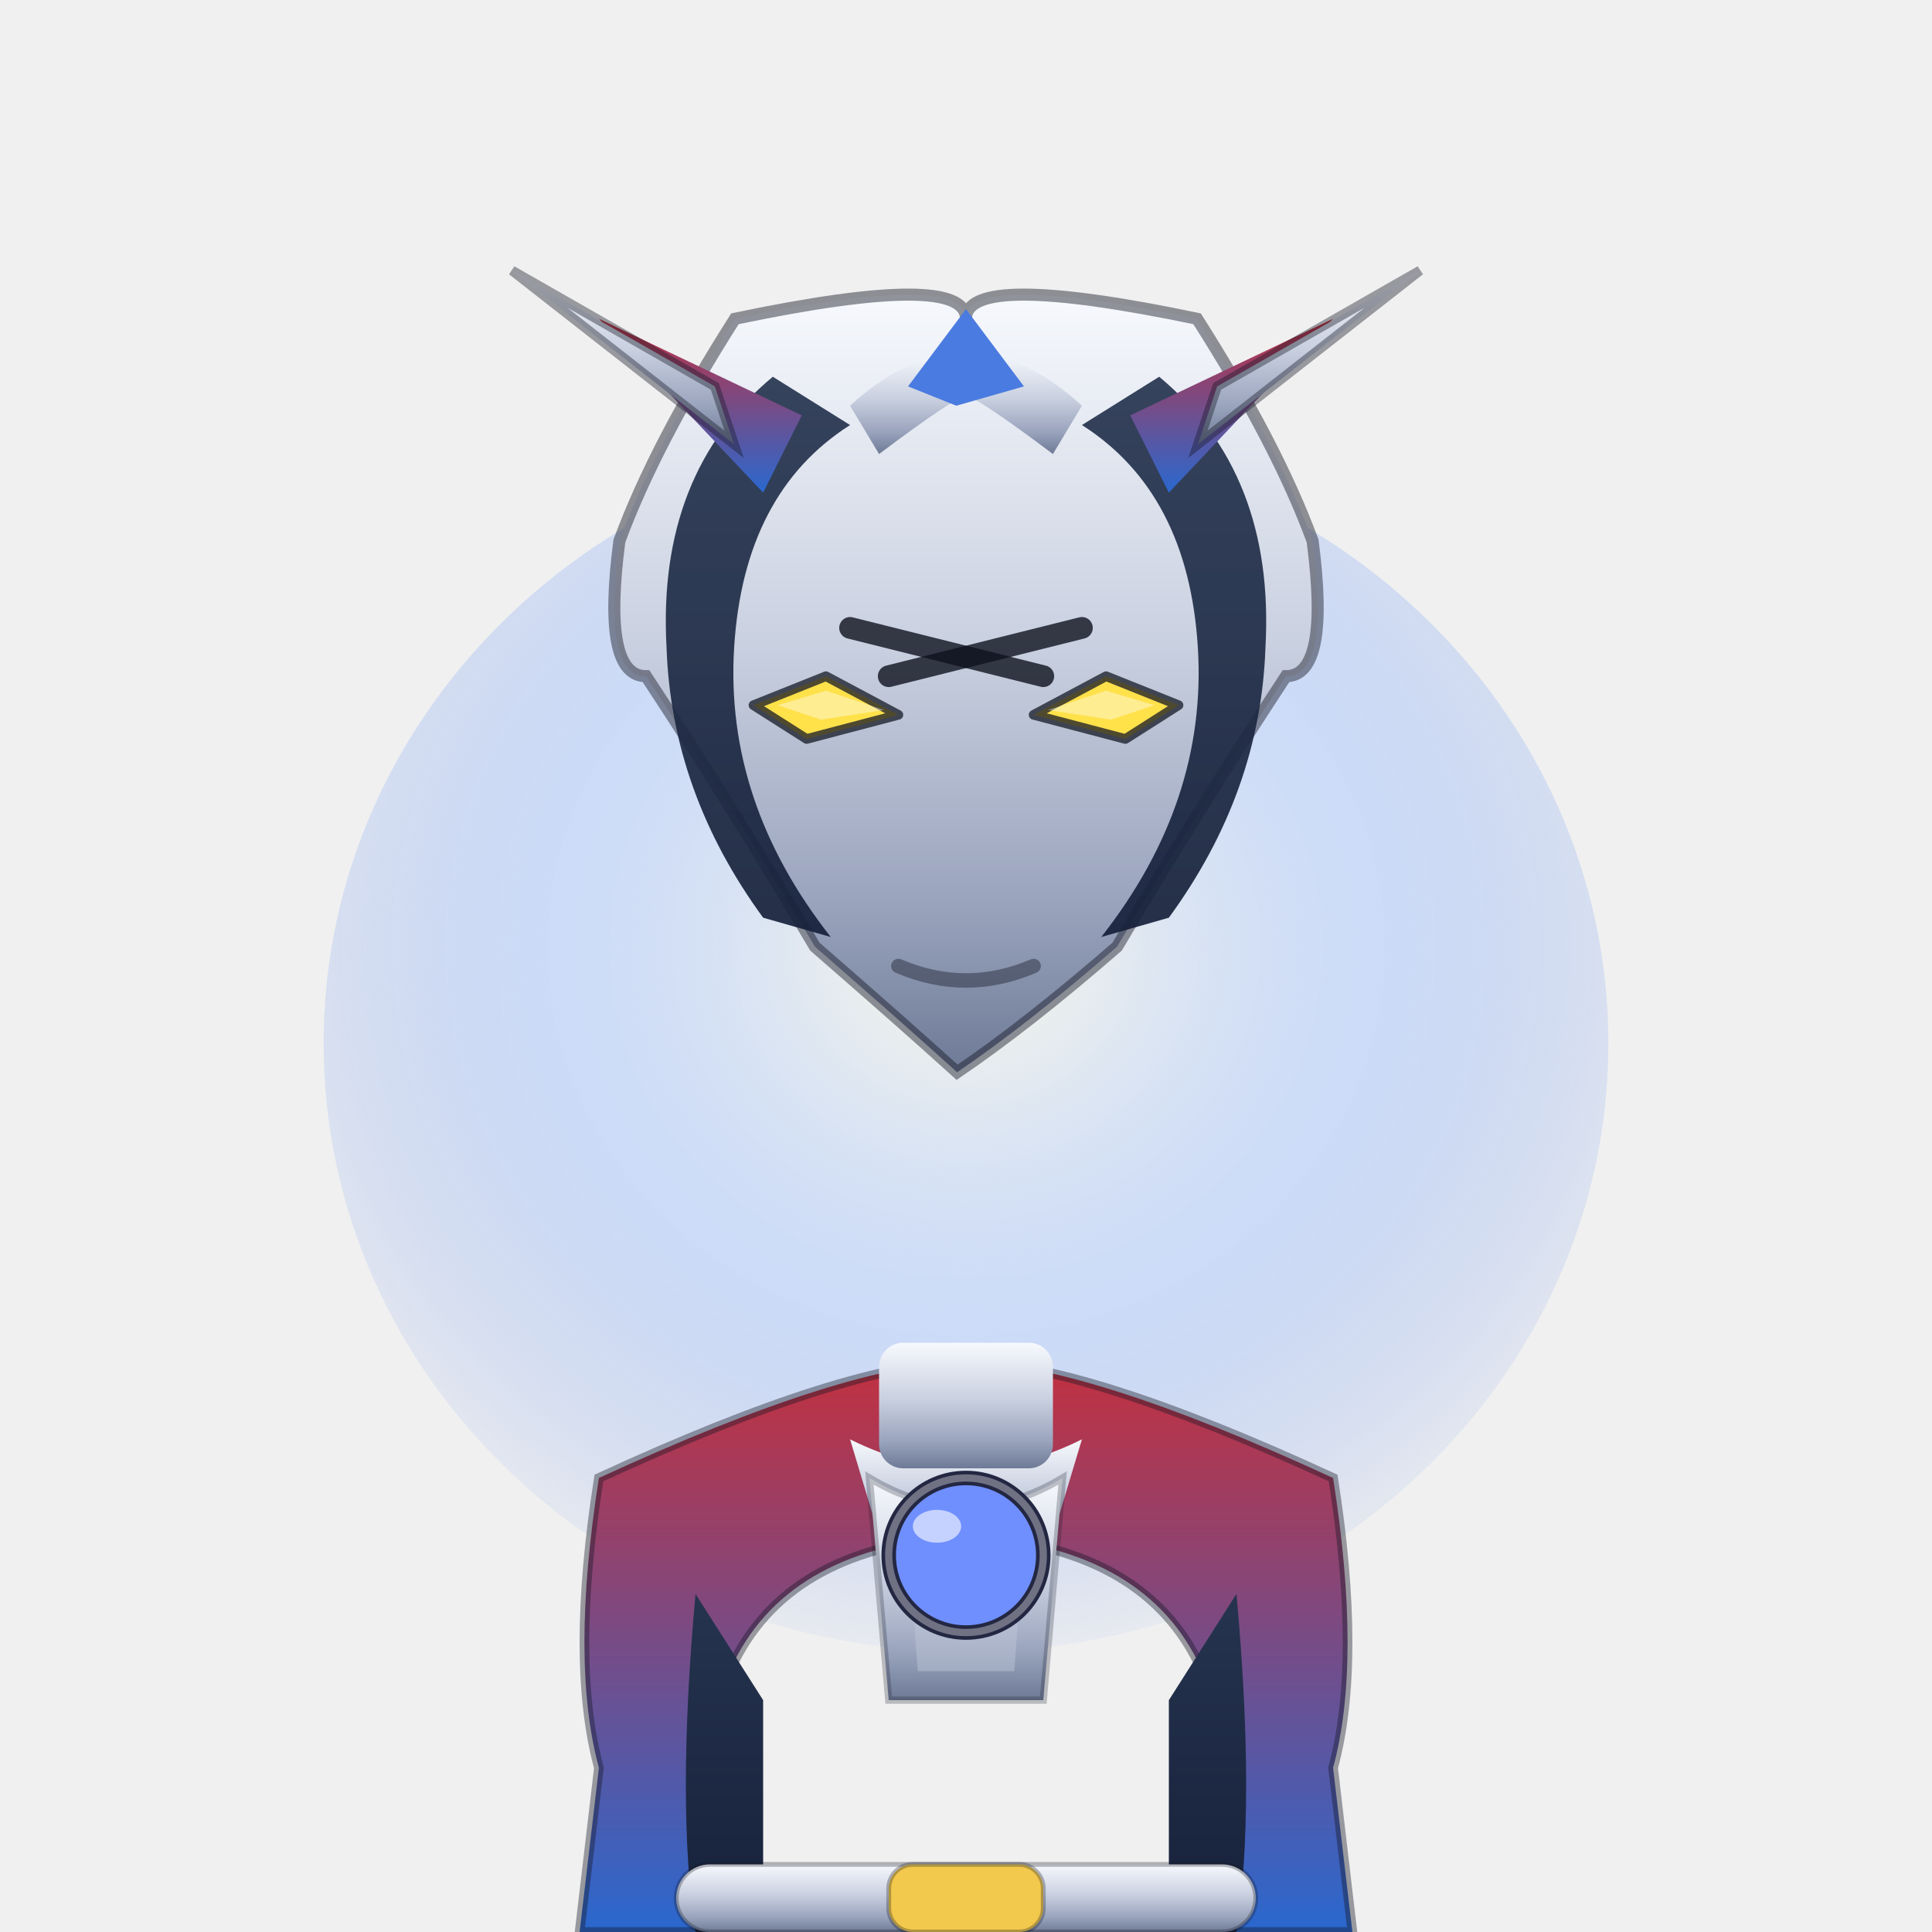
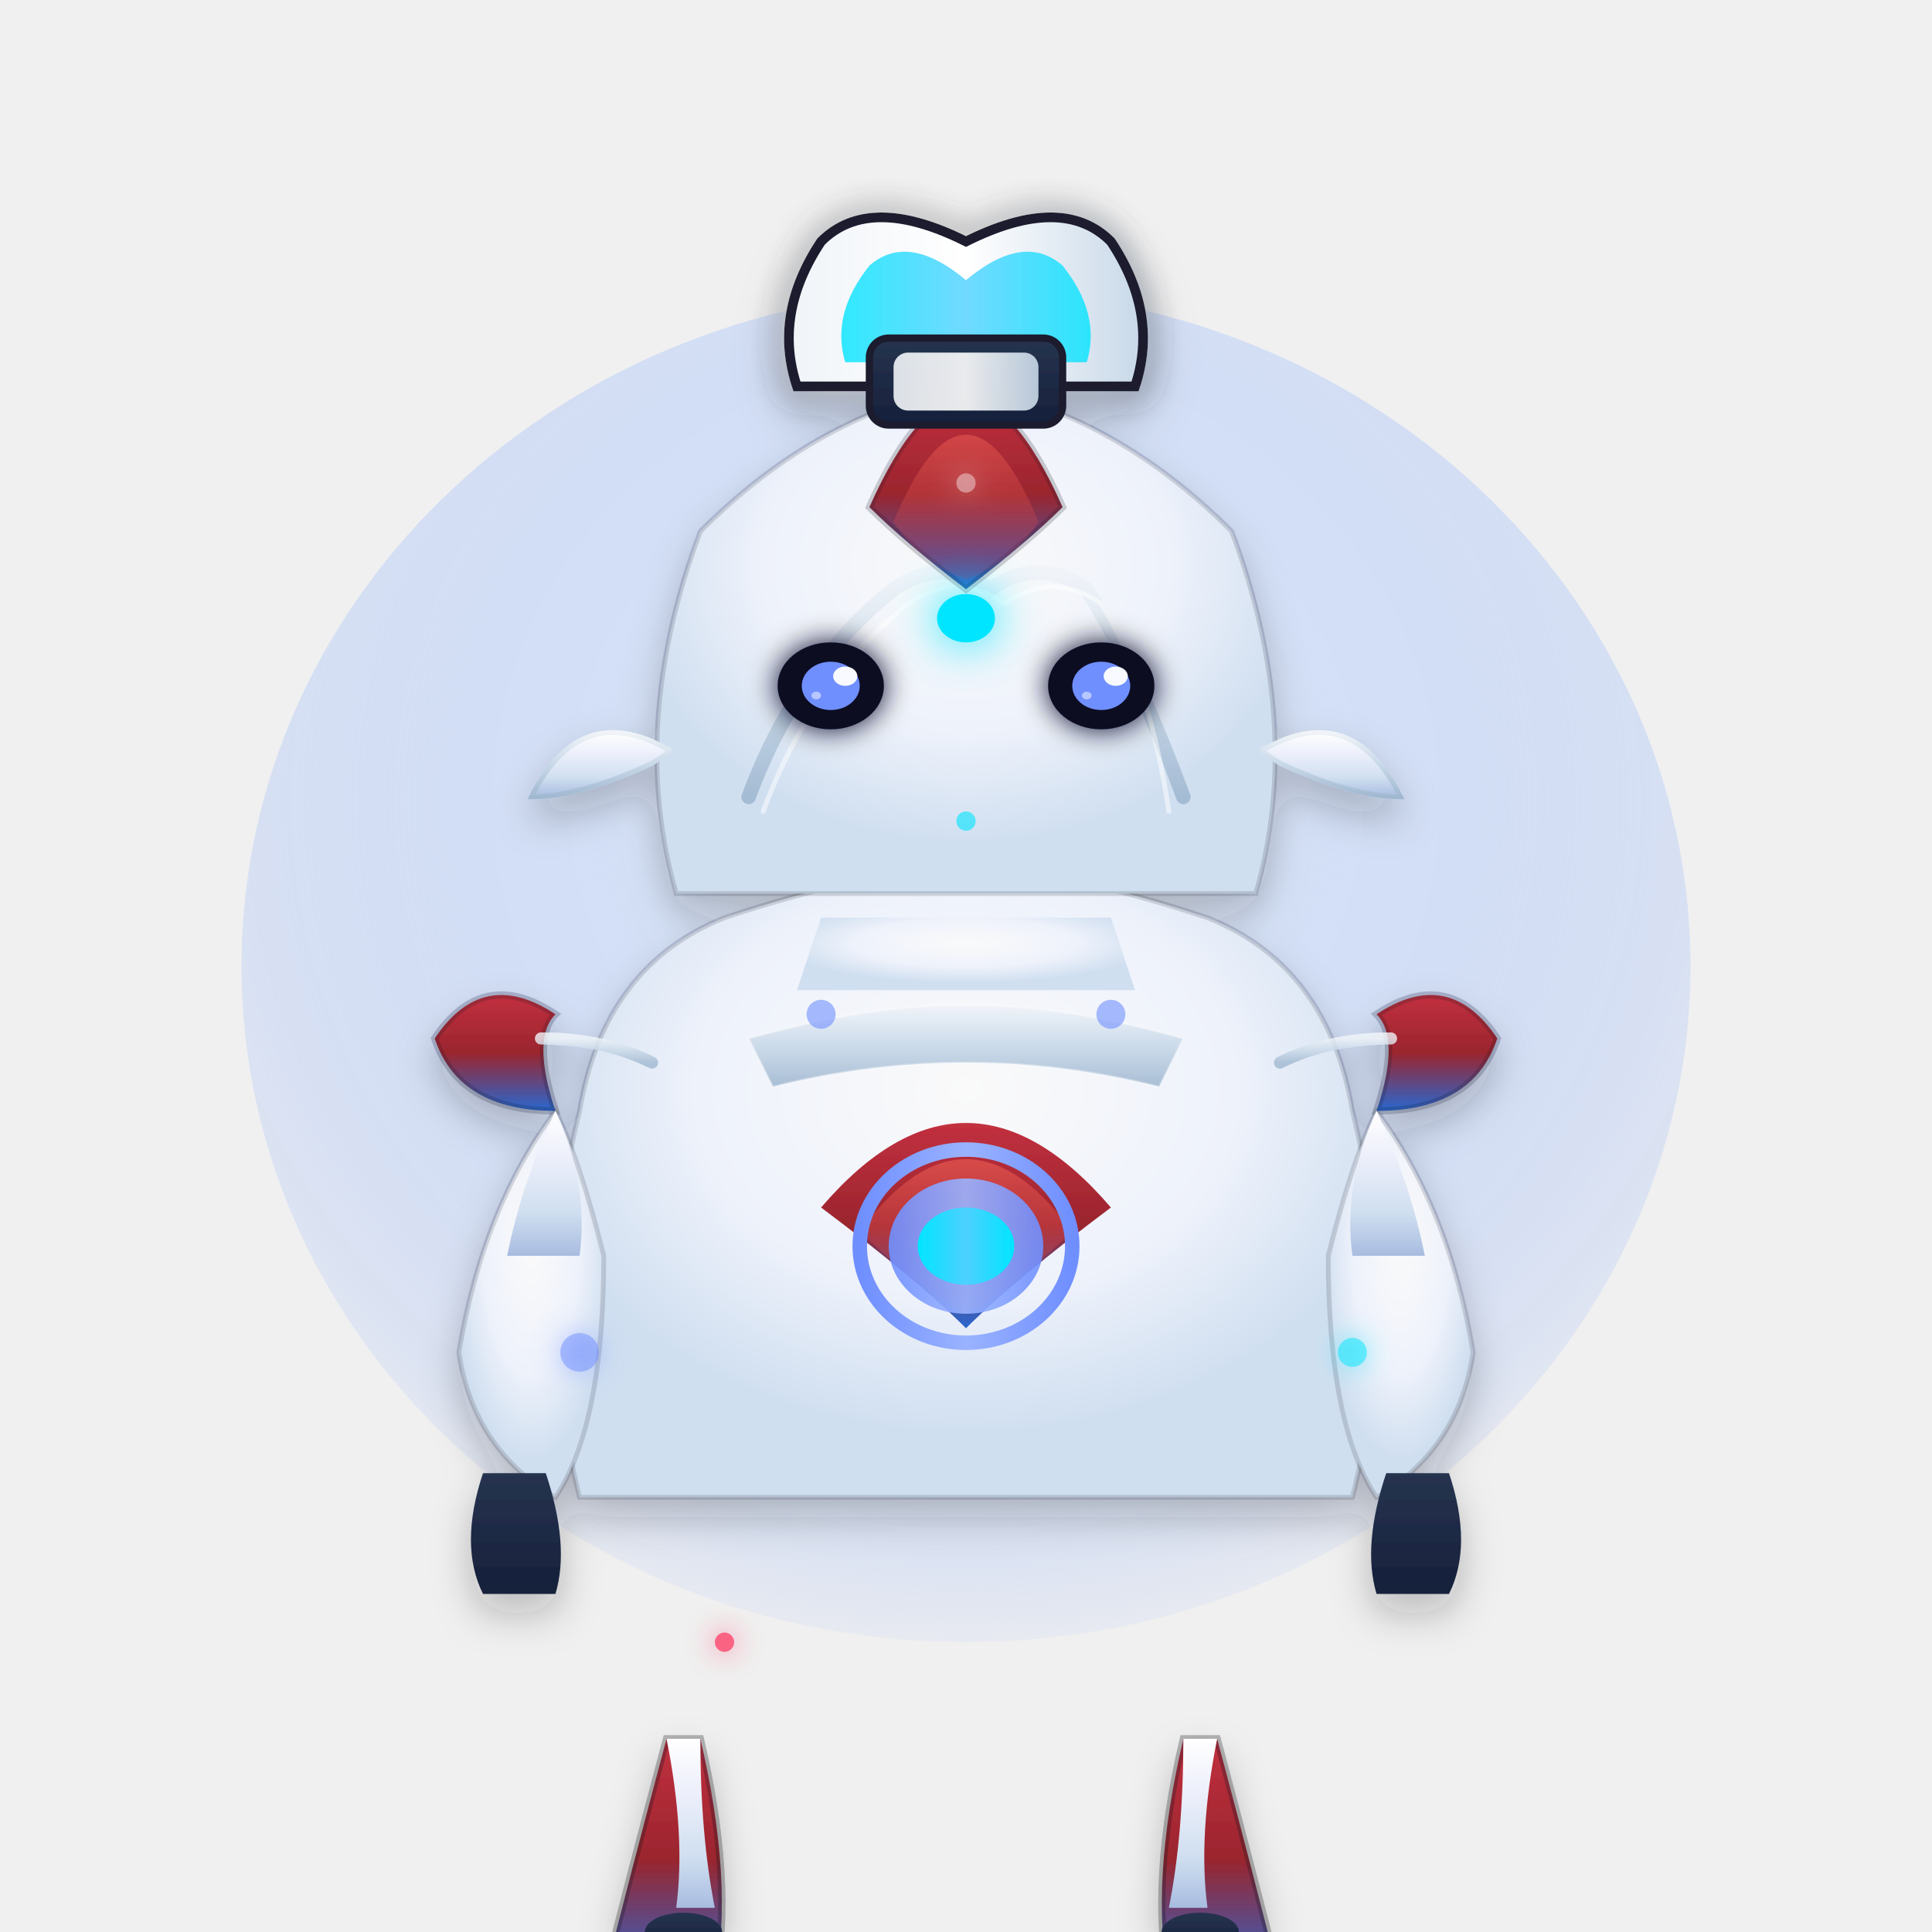
<svg xmlns="http://www.w3.org/2000/svg" viewBox="0 0 400 400" width="400" height="400" role="img">
  <defs>
-     <radialGradient id="au_zero" cx="50%" cy="42%" r="62%">
-       <stop offset="0%" stop-color="#fffbe8" stop-opacity="0.95" />
-       <stop offset="52%" stop-color="#a8c6ff" stop-opacity="0.5" />
-       <stop offset="100%" stop-color="#5a86e8" stop-opacity="0" />
+     <radialGradient id="au_zero" cx="50%" cy="38%" r="65%">
+       <stop offset="0%" stop-color="#fffdf0" stop-opacity="0.95" />
+       <stop offset="45%" stop-color="#a8c6ff" stop-opacity="0.4" />
+       <stop offset="85%" stop-color="#6a9aff" stop-opacity="0.15" />
+       <stop offset="100%" stop-color="#4a7aff" stop-opacity="0" />
    </radialGradient>
-     <linearGradient id="sv_zero" x1="0" y1="0" x2="0" y2="1">
-       <stop offset="0%" stop-color="#f7f9fd" />
-       <stop offset="45%" stop-color="#c9d0e0" />
-       <stop offset="78%" stop-color="#9aa4bd" />
-       <stop offset="100%" stop-color="#6e7a96" />
-     </linearGradient>
+     <radialGradient id="skin_zero" cx="50%" cy="35%" r="55%">
+       <stop offset="0%" stop-color="#fafafa" />
+       <stop offset="60%" stop-color="#eef2fb" />
+       <stop offset="100%" stop-color="#d0dff0" />
+     </radialGradient>
    <linearGradient id="mn_zero" x1="0" y1="0" x2="0" y2="1">
      <stop offset="0%" stop-color="#c2303f" />
+       <stop offset="50%" stop-color="#9a252e" />
      <stop offset="100%" stop-color="#2a68cf" />
+     </linearGradient>
+     <linearGradient id="mn_zero_shine" x1="0" y1="0" x2="0" y2="1">
+       <stop offset="0%" stop-color="#ff6b5a" stop-opacity="0.8" />
+       <stop offset="100%" stop-color="#c2303f" stop-opacity="0.4" />
+     </linearGradient>
+     <linearGradient id="sv_zero" x1="0" y1="0" x2="0" y2="1">
+       <stop offset="0%" stop-color="#ffffff" />
+       <stop offset="30%" stop-color="#eef0fb" />
+       <stop offset="70%" stop-color="#d0dff0" />
+       <stop offset="100%" stop-color="#a8bce0" />
    </linearGradient>
    <linearGradient id="ac_zero" x1="0" y1="0" x2="0" y2="1">
      <stop offset="0%" stop-color="#26344f" />
      <stop offset="100%" stop-color="#16203a" />
    </linearGradient>
+     <linearGradient id="timer_zero" x1="0" y1="0" x2="1" y2="0">
+       <stop offset="0%" stop-color="#6f8fff" />
+       <stop offset="50%" stop-color="#9ab3ff" />
+       <stop offset="100%" stop-color="#6f8fff" />
+     </linearGradient>
+     <linearGradient id="timer_zero_strong" x1="0" y1="0" x2="1" y2="0">
+       <stop offset="0%" stop-color="#00e5ff" />
+       <stop offset="50%" stop-color="#4dd0ff" />
+       <stop offset="100%" stop-color="#00e5ff" />
+     </linearGradient>
+     <linearGradient id="timer_zero_red" x1="0" y1="0" x2="1" y2="0">
+       <stop offset="0%" stop-color="#ff1744" />
+       <stop offset="50%" stop-color="#ff5252" />
+       <stop offset="100%" stop-color="#ff1744" />
+     </linearGradient>
+     <linearGradient id="silver_zero" x1="0" y1="0" x2="0" y2="1">
+       <stop offset="0%" stop-color="#f0f4f8" />
+       <stop offset="50%" stop-color="#c8d8e8" />
+       <stop offset="100%" stop-color="#a0b8d0" />
+     </linearGradient>
+     <linearGradient id="zero_slugger" x1="0" y1="0" x2="1" y2="0">
+       <stop offset="0%" stop-color="#f0f4f8" />
+       <stop offset="50%" stop-color="#ffffff" />
+       <stop offset="100%" stop-color="#c8d8e8" />
+     </linearGradient>
+     <filter id="glow_zero" x="-50%" y="-50%" width="200%" height="200%">
+       <feGaussianBlur stdDeviation="3" result="blur" />
+       <feMerge>
+         <feMergeNode in="blur" />
+         <feMergeNode in="SourceGraphic" />
+       </feMerge>
+     </filter>
+     <filter id="soft_shadow" x="-20%" y="-20%" width="140%" height="140%">
+       <feDropShadow dx="0" dy="4" stdDeviation="4" flood-color="rgba(20,24,36,0.25)" />
+     </filter>
+     <filter id="strong_glow" x="-100%" y="-100%" width="300%" height="300%">
+       <feGaussianBlur stdDeviation="5" result="blur" />
+       <feColorMatrix in="blur" type="matrix" values="1 0 0 0 0  0 1 0 0 0  0 0 1 0 0  0 0 0 2 0" />
+       <feMerge>
+         <feMergeNode in="blur" />
+         <feMergeNode in="SourceGraphic" />
+       </feMerge>
+     </filter>
  </defs>
-   <ellipse cx="200" cy="216" rx="133" ry="126" fill="url(#au_zero)">
-     <animate attributeName="opacity" values="0.5;0.85;0.5" dur="3.4s" repeatCount="indefinite" />
+   <ellipse cx="200" cy="200" rx="150" ry="140" fill="url(#au_zero)">
+     <animate attributeName="opacity" values="0.4;0.8;0.4" dur="4s" repeatCount="indefinite" />
+     <animate attributeName="rx" values="150;160;150" dur="4s" repeatCount="indefinite" />
+     <animate attributeName="ry" values="140;150;140" dur="4s" repeatCount="indefinite" />
  </ellipse>
-   <g>
-     <animateTransform attributeName="transform" type="translate" values="0 0;0 -5;0 0" dur="3s" repeatCount="indefinite" />
-     <g>
-       <path d="M124 306 Q118 344 124 366 L120 400 L150 400 L152 344 Q164 320 200 318 Q236 320 248 344 L250 400 L280 400 L276 366 Q282 344 276 306 Q224 282 200 282 Q176 282 124 306 Z" fill="url(#mn_zero)" stroke="rgba(20,24,36,0.4)" stroke-width="2" />
-       <path d="M176 298 Q200 310 224 298 L218 318 Q200 326 182 318 Z" fill="url(#sv_zero)" />
-       <path d="M144 330 Q140 374 144 400 L158 400 L158 352 Z" fill="url(#ac_zero)" />
-       <path d="M256 330 Q260 374 256 400 L242 400 L242 352 Z" fill="url(#ac_zero)" />
-       <path d="M180 306 Q200 318 220 306 L216 352 L184 352 Z" fill="url(#sv_zero)" stroke="rgba(20,24,36,0.25)" stroke-width="1.5" />
-       <path d="M188 318 Q200 324 212 318 L210 346 L190 346 Z" fill="#bfc7d9" opacity="0.45" />
-       <circle cx="200" cy="322" r="16" fill="#6f8fff" stroke="#232742" stroke-width="3" />
-       <circle cx="200" cy="322" r="16" fill="none" stroke="rgba(255,255,255,0.35)" stroke-width="1.5" />
-       <ellipse cx="194" cy="316" rx="5" ry="3.4" fill="#fff" opacity="0.6" />
-       <circle cx="200" cy="322" r="16" fill="none" stroke="#3a5bd0" stroke-width="2.5" opacity="0">
-         <animate attributeName="opacity" values="0;1;1;0" dur="4.2s" repeatCount="indefinite" />
-       </circle>
-       <rect x="140" y="386" width="120" height="14" rx="7" fill="url(#sv_zero)" stroke="rgba(20,24,36,0.3)" />
-       <rect x="184" y="386" width="32" height="14" rx="5" fill="#f2c94c" stroke="rgba(20,24,36,0.3)" />
-     </g>
-     <g>
-       <rect x="182" y="278" width="36" height="26" rx="5" fill="url(#sv_zero)" />
-       <path d="M152.16 66 Q135.6 92 128.24 112 Q124.56 140 133.76 140 Q152.16 168 168.72 196 Q187.12 212 198.16 222 Q212.88 212 231.28 196 Q247.84 168 266.24 140 Q275.44 140 271.76 112 Q264.4 92 247.84 66 Q200 56 200 66 Q200 56 152.16 66 Z" fill="url(#sv_zero)" stroke="rgba(20,24,36,0.45)" stroke-width="2.5" />
-       <path d="M160 78 Q136 98 138 134 Q139 164 158 190 L172 194 Q150 166 152 134 Q154 102 176 88 Z" fill="url(#ac_zero)" opacity="0.92" />
-       <g transform="translate(400,0) scale(-1,1)">
-         <path d="M160 78 Q136 98 138 134 Q139 164 158 190 L172 194 Q150 166 152 134 Q154 102 176 88 Z" fill="url(#ac_zero)" opacity="0.92" />
-       </g>
-       <path d="M176 84 Q200 62 224 84 L218 94 Q202 82 200 82 Q198 82 182 94 Z" fill="url(#sv_zero)" />
-       <path d="M158 102 L124 66 L166 86 Z" fill="url(#mn_zero)" />
-       <path d="M242 102 L276 66 L234 86 Z" fill="url(#mn_zero)" />
-       <path d="M152 92 L106 56 L148 80 Z" fill="url(#sv_zero)" stroke="rgba(20,24,36,0.4)" stroke-width="2" />
-       <path d="M248 92 L294 56 L252 80 Z" fill="url(#sv_zero)" stroke="rgba(20,24,36,0.4)" stroke-width="2" />
-       <path d="M188 80 L200 64 L212 80 L198 84 Z" fill="#4a7be0" />
-       <path d="M176 130 L216 140" stroke="rgba(14,18,30,0.8)" stroke-width="4.5" stroke-linecap="round" />
-       <path d="M224 130 L184 140" stroke="rgba(14,18,30,0.8)" stroke-width="4.5" stroke-linecap="round" />
-       <path d="M214 148 L229 140 L244 146 L233 153 Z" fill="#ffe14a" stroke="rgba(20,24,36,0.75)" stroke-width="2" stroke-linejoin="round" />
-       <path d="M217 147 L229 143 L239 146 L230 149 Z" fill="#fff" opacity="0.4" />
-       <g transform="translate(400,0) scale(-1,1)">
-         <path d="M214 148 L229 140 L244 146 L233 153 Z" fill="#ffe14a" stroke="rgba(20,24,36,0.75)" stroke-width="2" stroke-linejoin="round" />
-         <path d="M217 147 L229 143 L239 146 L230 149 Z" fill="#fff" opacity="0.4" />
-       </g>
-       <path d="M186 200 Q200 206 214 200" fill="none" stroke="rgba(30,34,50,0.45)" stroke-width="3" stroke-linecap="round" />
+   <g filter="url(#soft_shadow)">
+     <animateTransform attributeName="transform" type="translate" values="0 0;0 -4;0 0" dur="3.5s" repeatCount="indefinite" calcMode="spline" keyTimes="0;0.5;1" keySplines="0.4 0 0.6 1;0.4 0 0.6 1" />
+     <g transform="translate(0, 10)">
+       <g>
+         <path d="M138 350 Q130 380 125 400 L148 400 Q152 380 145 350 Z" fill="url(#mn_zero)" stroke="rgba(20,24,36,0.3)" stroke-width="1.5" />
+         <path d="M138 350 Q142 370 140 385 L148 385 Q145 370 145 350 Z" fill="url(#sv_zero)" />
+         <ellipse cx="141.5" cy="390" rx="8" ry="4" fill="url(#ac_zero)" />
+         <path d="M252 350 Q260 380 265 400 L242 400 Q238 380 245 350 Z" fill="url(#mn_zero)" stroke="rgba(20,24,36,0.3)" stroke-width="1.5" />
+         <path d="M252 350 Q248 370 250 385 L242 385 Q245 370 245 350 Z" fill="url(#sv_zero)" />
+         <ellipse cx="248.5" cy="390" rx="8" ry="4" fill="url(#ac_zero)" />
+       </g>
+       <path d="M120 300 Q110 260 120 220 Q125 190 150 180 Q180 170 200 170 Q220 170 250 180 Q275 190 280 220 Q290 260 280 300 Z" fill="url(#skin_zero)" stroke="rgba(20,24,36,0.15)" stroke-width="1">
+         <animate attributeName="d" values="M120 300 Q110 260 120 220 Q125 190 150 180 Q180 170 200 170 Q220 170 250 180 Q275 190 280 220 Q290 260 280 300 Z;                       M120 300 Q110 260 120 218 Q125 188 150 178 Q180 168 200 168 Q220 168 250 178 Q275 188 280 218 Q290 258 280 300 Z;                       M120 300 Q110 260 120 220 Q125 190 150 180 Q180 170 200 170 Q220 170 250 180 Q275 190 280 220 Q290 260 280 300 Z" dur="3.5s" repeatCount="indefinite" calcMode="spline" keyTimes="0;0.5;1" keySplines="0.4 0 0.6 1;0.4 0 0.6 1" />
+       </path>
+       <path d="M170 240 Q200 205 230 240 Q210 255 200 265 Q190 255 170 240 Z" fill="url(#mn_zero)">
+         <animate attributeName="opacity" values="1;0.85;1" dur="3.5s" repeatCount="indefinite" />
+       </path>
+       <path d="M178 245 Q200 215 222 245 Q208 258 200 262 Q192 258 178 245 Z" fill="url(#mn_zero_shine)" opacity="0.6" />
+       <g id="colorTimer">
+         <ellipse cx="200" cy="248" rx="22" ry="20" fill="none" stroke="url(#timer_zero)" stroke-width="3">
+           <animate attributeName="rx" values="22;24;22" dur="1s" repeatCount="indefinite" />
+           <animate attributeName="ry" values="20;22;20" dur="1s" repeatCount="indefinite" />
+         </ellipse>
+         <ellipse cx="200" cy="248" rx="16" ry="14" fill="url(#timer_zero)" opacity="0.9">
+           <animate attributeName="opacity" values="0.9;1;0.7;1;0.9" dur="1.5s" repeatCount="indefinite" />
+           <animate attributeName="rx" values="16;17;15;17;16" dur="1.5s" repeatCount="indefinite" />
+         </ellipse>
+         <ellipse cx="200" cy="248" rx="10" ry="8" fill="url(#timer_zero_strong)">
+           <animate attributeName="opacity" values="0.8;1;0.8" dur="0.8s" repeatCount="indefinite" />
+           <animate attributeName="rx" values="10;11;10" dur="0.8s" repeatCount="indefinite" />
+         </ellipse>
+         <animate attributeName="fill" values="url(#timer_zero);url(#timer_zero);url(#timer_zero_red);url(#timer_zero_strong);url(#timer_zero)" dur="12s" repeatCount="indefinite" begin="4s" />
+       </g>
+       <path d="M155 205 Q180 198 200 198 Q220 198 245 205 L240 215 Q220 210 200 210 Q180 210 160 215 Z" fill="url(#silver_zero)" stroke="rgba(255,255,255,0.3)" stroke-width="0.5" opacity="0.9" />
+       <path d="M115 200 Q100 190 90 205 Q95 220 115 220 Q110 205 115 200 Z" fill="url(#mn_zero)" stroke="rgba(20,24,36,0.2)" stroke-width="1.5" />
+       <path d="M285 200 Q300 190 310 205 Q305 220 285 220 Q290 205 285 200 Z" fill="url(#mn_zero)" stroke="rgba(20,24,36,0.2)" stroke-width="1.5" />
+       <path d="M112 205 Q125 205 135 210" stroke="url(#silver_zero)" stroke-width="2.5" fill="none" stroke-linecap="round" opacity="0.8" />
+       <path d="M288 205 Q275 205 265 210" stroke="url(#silver_zero)" stroke-width="2.5" fill="none" stroke-linecap="round" opacity="0.8" />
+       <g transform="translate(200, 80)">
+         <path d="M-35 -10 Q-40 -25 -30 -40 Q-20 -50 0 -40 Q20 -50 30 -40 Q40 -25 35 -10 Z" fill="url(#zero_slugger)" stroke="#1a1a2e" stroke-width="2" filter="url(#glow_zero)">
+           <animateTransform attributeName="transform" type="rotate" values="0;5;0;-5;0" dur="4s" repeatCount="indefinite" />
+         </path>
+         <path d="M-25 -15 Q-28 -25 -20 -35 Q-12 -42 0 -32 Q12 -42 20 -35 Q28 -25 25 -15 Z" fill="url(#timer_zero_strong)" opacity="0.8">
+           <animateTransform attributeName="transform" type="rotate" values="0;5;0;-5;0" dur="4s" repeatCount="indefinite" />
+         </path>
+       </g>
+       <g>
+         <path d="M115 220 Q100 240 95 270 Q98 290 115 300 Q125 285 125 250 Q120 230 115 220 Z" fill="url(#skin_zero)" stroke="rgba(20,24,36,0.15)" stroke-width="1" />
+         <path d="M115 220 Q108 235 105 250 L120 250 Q122 235 115 220 Z" fill="url(#sv_zero)" />
+         <path d="M100 295 Q95 310 100 320 L115 320 Q118 310 113 295 Z" fill="url(#ac_zero)" />
+         <path d="M285 220 Q300 240 305 270 Q302 290 285 300 Q275 285 275 250 Q280 230 285 220 Z" fill="url(#skin_zero)" stroke="rgba(20,24,36,0.15)" stroke-width="1" />
+         <path d="M285 220 Q292 235 295 250 L280 250 Q278 235 285 220 Z" fill="url(#sv_zero)" />
+         <path d="M300 295 Q305 310 300 320 L285 320 Q282 310 287 295 Z" fill="url(#ac_zero)" />
+       </g>
+       <path d="M170 180 L165 195 L235 195 L230 180 Z" fill="url(#skin_zero)" />
+       <g>
+         <path d="M140 175 Q130 140 145 100 Q170 75 200 70 Q230 75 255 100 Q270 140 260 175 Z" fill="url(#skin_zero)" stroke="rgba(20,24,36,0.15)" stroke-width="1">
+           <animate attributeName="d" values="M140 175 Q130 140 145 100 Q170 75 200 70 Q230 75 255 100 Q270 140 260 175 Z;                         M140 175 Q130 138 145 98 Q170 73 200 68 Q230 73 255 98 Q270 138 260 175 Z;                         M140 175 Q130 140 145 100 Q170 75 200 70 Q230 75 255 100 Q270 140 260 175 Z" dur="3.5s" repeatCount="indefinite" calcMode="spline" keyTimes="0;0.5;1" keySplines="0.4 0 0.6 1;0.4 0 0.6 1" />
+         </path>
+         <path d="M155 155 Q165 128 185 112 Q195 105 205 112 Q215 105 225 112 Q235 128 245 155" fill="none" stroke="url(#silver_zero)" stroke-width="3" stroke-linecap="round" opacity="0.9" />
+         <path d="M158 158 Q168 131 188 115 Q198 108 208 115 Q218 108 228 115 Q238 131 242 158" fill="none" stroke="#ffffff" stroke-width="1" stroke-linecap="round" opacity="0.5" />
+         <g>
+           <ellipse cx="172" cy="132" rx="11" ry="9" fill="#0a1020" filter="url(#glow_zero)">
+             <animate attributeName="ry" values="9;1;9" dur="3s" repeatCount="indefinite" begin="0.3s" />
+           </ellipse>
+           <ellipse cx="172" cy="132" rx="6" ry="5" fill="#6f8fff">
+             <animate attributeName="ry" values="5;0.5;5" dur="3s" repeatCount="indefinite" begin="0.3s" />
+           </ellipse>
+           <ellipse cx="175" cy="130" rx="2.5" ry="2" fill="#ffffff" opacity="0.95" />
+           <ellipse cx="169" cy="134" rx="1" ry="0.8" fill="#ffffff" opacity="0.5" />
+           <ellipse cx="228" cy="132" rx="11" ry="9" fill="#0a1020" filter="url(#glow_zero)">
+             <animate attributeName="ry" values="9;1;9" dur="3s" repeatCount="indefinite" begin="0.3s" />
+           </ellipse>
+           <ellipse cx="228" cy="132" rx="6" ry="5" fill="#6f8fff">
+             <animate attributeName="ry" values="5;0.5;5" dur="3s" repeatCount="indefinite" begin="0.3s" />
+           </ellipse>
+           <ellipse cx="231" cy="130" rx="2.5" ry="2" fill="#ffffff" opacity="0.95" />
+           <ellipse cx="225" cy="134" rx="1" ry="0.8" fill="#ffffff" opacity="0.5" />
+         </g>
+         <path d="M180 95 Q200 50 220 95 Q213 102 200 112 Q187 102 180 95 Z" fill="url(#mn_zero)" stroke="rgba(20,24,36,0.2)" stroke-width="1.5" />
+         <path d="M185 98 Q200 62 215 98 Q210 106 200 110 Q190 106 185 98 Z" fill="url(#mn_zero_shine)" opacity="0.5" />
+         <rect x="180" y="60" width="40" height="18" rx="4" fill="url(#ac_zero)" stroke="#1a1a2e" stroke-width="1.5" />
+         <rect x="185" y="63" width="30" height="12" rx="3" fill="url(#zero_slugger)" opacity="0.9" />
+         <path d="M138 145 Q120 135 110 155 Q120 155 135 148 Q140 145 138 145 Z" fill="url(#sv_zero)" stroke="url(#silver_zero)" stroke-width="1" />
+         <path d="M262 145 Q280 135 290 155 Q280 155 265 148 Q260 145 262 145 Z" fill="url(#sv_zero)" stroke="url(#silver_zero)" stroke-width="1" />
+         <ellipse cx="200" cy="118" rx="6" ry="5" fill="#00e5ff" filter="url(#strong_glow)">
+           <animate attributeName="opacity" values="0.9;1;0.9" dur="1.5s" repeatCount="indefinite" />
+           <animate attributeName="rx" values="6;7;6" dur="1.5s" repeatCount="indefinite" />
+         </ellipse>
+       </g>
+       <g opacity="0.6">
+         <circle cx="170" cy="200" r="3" fill="#6f8fff">
+           <animate attributeName="r" values="1;4;1" dur="1.5s" repeatCount="indefinite" />
+           <animate attributeName="opacity" values="0.3;0.9;0" dur="1.5s" repeatCount="indefinite" />
+           <animate attributeName="cy" values="200;175;200" dur="1.5s" repeatCount="indefinite" />
+         </circle>
+         <circle cx="230" cy="200" r="3" fill="#6f8fff">
+           <animate attributeName="r" values="1;4;1" dur="1.5s" repeatCount="indefinite" begin="0.75s" />
+           <animate attributeName="opacity" values="0.3;0.9;0" dur="1.5s" repeatCount="indefinite" begin="0.75s" />
+           <animate attributeName="cy" values="200;175;200" dur="1.5s" repeatCount="indefinite" begin="0.75s" />
+         </circle>
+         <circle cx="200" cy="160" r="2" fill="#00e5ff">
+           <animate attributeName="r" values="1;3;1" dur="1s" repeatCount="indefinite" />
+           <animate attributeName="opacity" values="0.5;1;0" dur="1s" repeatCount="indefinite" />
+           <animate attributeName="cy" values="160;135;160" dur="1s" repeatCount="indefinite" />
+         </circle>
+       </g>
    </g>
  </g>
+   <g filter="url(#glow_zero)">
+     <circle cx="120" cy="280" r="4" fill="#6f8fff" opacity="0.5">
+       <animateMotion path="M0,0 Q-30,-40 -20,-80 Q10,-100 40,-60 Q60,-20 0,0" dur="5s" repeatCount="indefinite" rotate="auto" />
+       <animate attributeName="opacity" values="0;0.7;0" dur="5s" repeatCount="indefinite" />
+     </circle>
+     <circle cx="280" cy="280" r="3" fill="#00e5ff" opacity="0.5">
+       <animateMotion path="M0,0 Q30,-40 20,-80 Q-10,-100 -40,-60 Q-60,-20 0,0" dur="6s" repeatCount="indefinite" rotate="auto" />
+       <animate attributeName="opacity" values="0;0.6;0" dur="6s" repeatCount="indefinite" />
+     </circle>
+     <circle cx="150" cy="340" r="2" fill="#ff1744" opacity="0.6">
+       <animateMotion path="M0,0 Q-20,20 -10,50 Q20,70 40,30 Q20,-10 0,0" dur="4s" repeatCount="indefinite" rotate="auto" />
+       <animate attributeName="opacity" values="0;0.8;0" dur="4s" repeatCount="indefinite" />
+     </circle>
+     <circle cx="200" cy="100" r="2" fill="#ffffff" opacity="0.4">
+       <animateMotion path="M0,0 L0,-150" dur="2s" repeatCount="indefinite" />
+       <animate attributeName="opacity" values="0.4;0;0" dur="2s" repeatCount="indefinite" />
+     </circle>
+   </g>
</svg>
